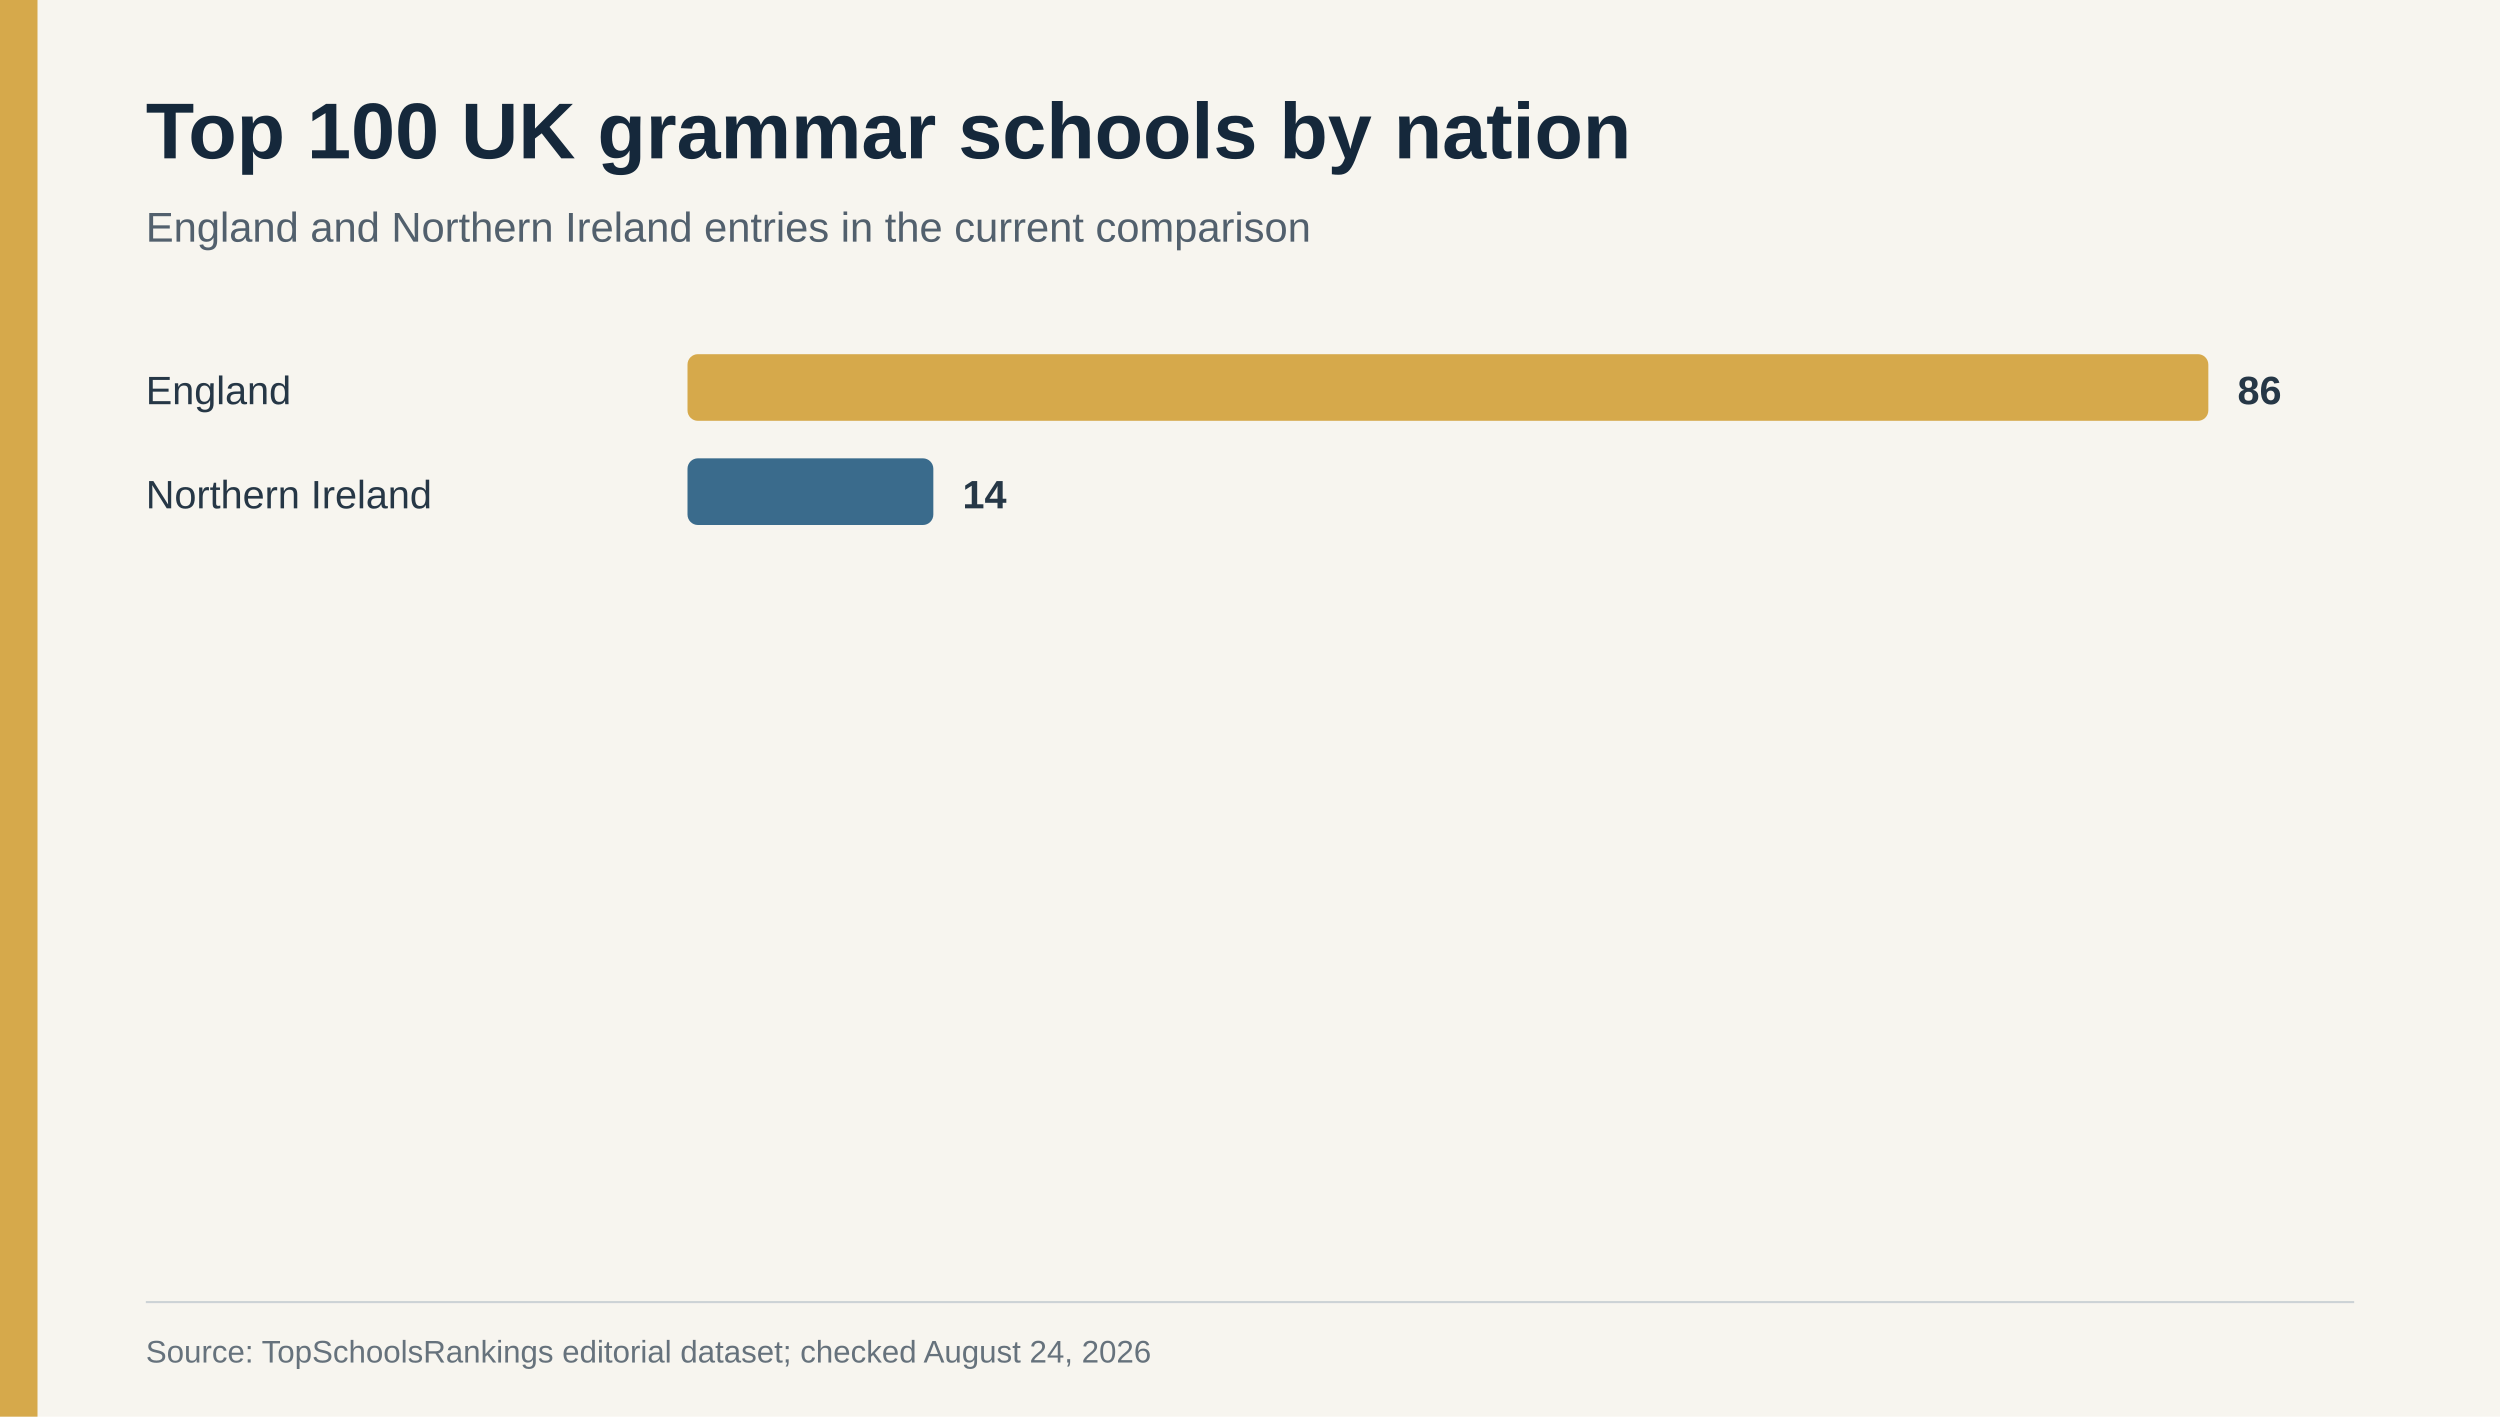
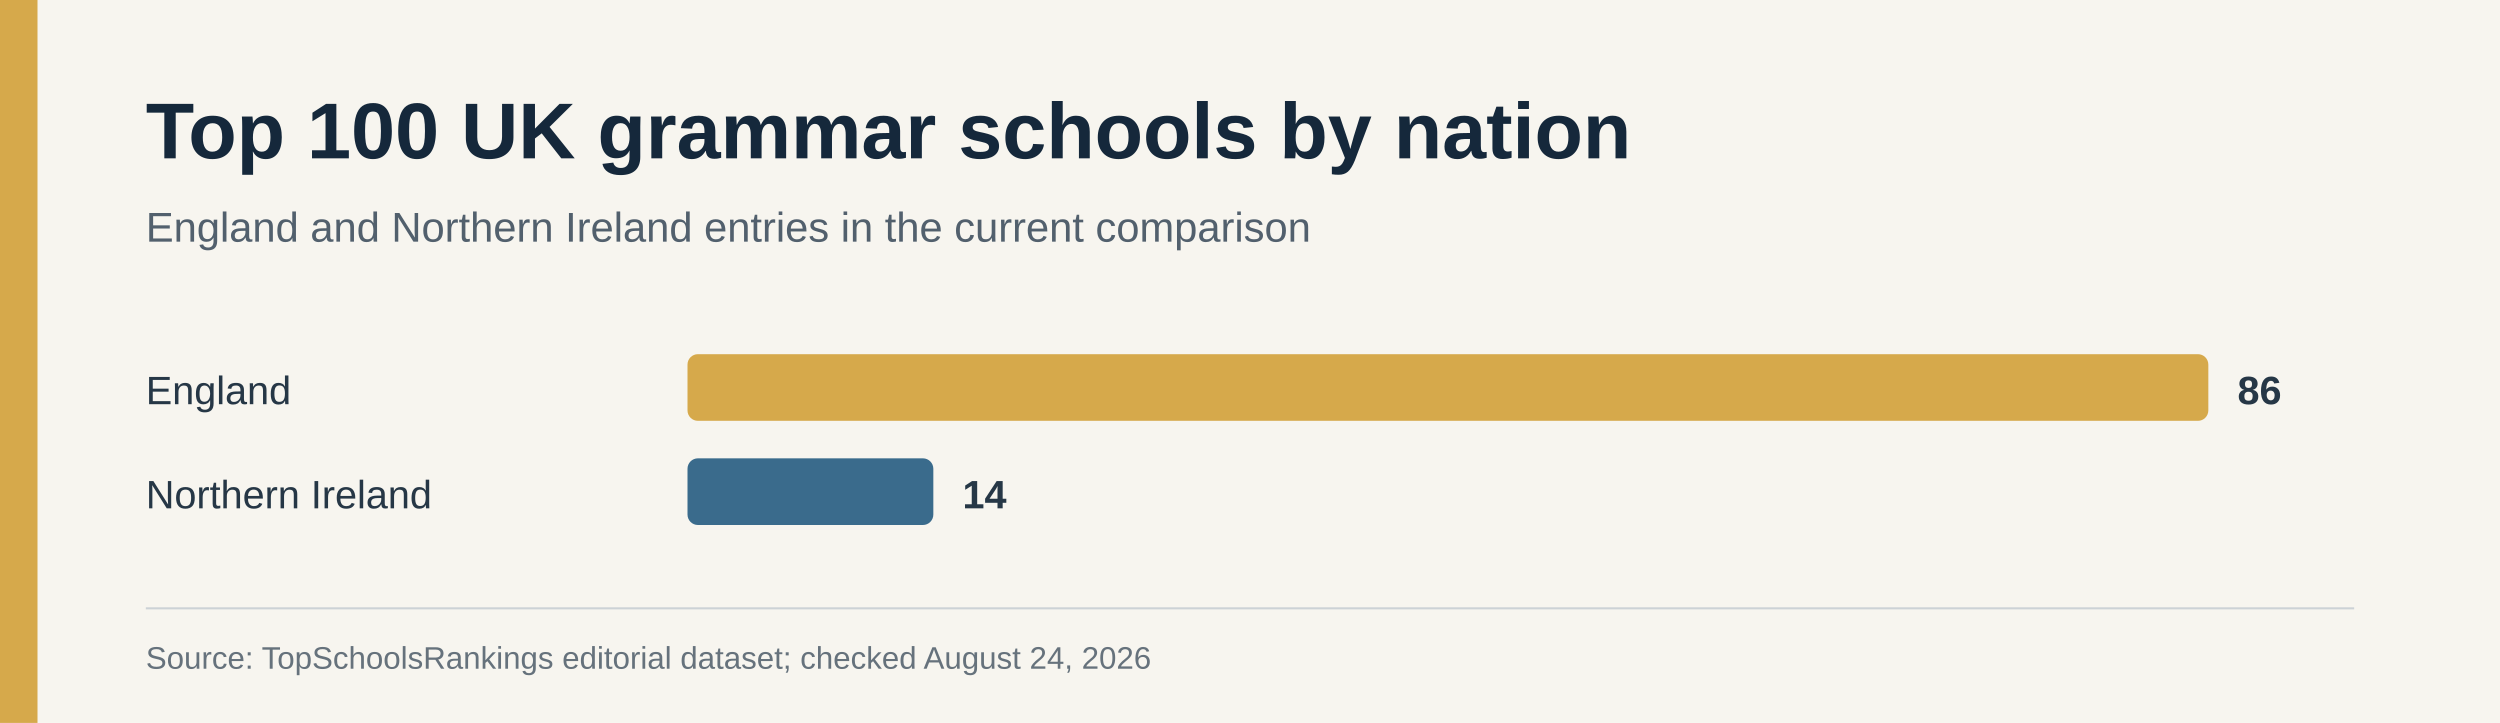
- <svg xmlns="http://www.w3.org/2000/svg" width="1200" height="680" viewBox="0 0 1200 680" role="img" aria-labelledby="title desc">
-   <rect width="1200" height="680" fill="#f7f5ef" />
-   <rect x="0" y="0" width="18" height="680" fill="#d6a94b" />
+ <svg xmlns="http://www.w3.org/2000/svg" width="1200" height="347" viewBox="0 0 1200 347" role="img" aria-labelledby="title desc">
+   <rect width="1200" height="347" fill="#f7f5ef" />
+   <rect x="0" y="0" width="18" height="347" fill="#d6a94b" />
  <text x="70" y="76" font-family="Arial, sans-serif" font-size="38" font-weight="700" fill="#15283b">Top 100 UK grammar schools by nation</text>
  <text x="70" y="116" font-family="Arial, sans-serif" font-size="20" fill="#52606d">England and Northern Ireland entries in the current comparison</text>
  <text x="70" y="194" font-family="Arial, sans-serif" font-size="19" fill="#263746">England</text>
  <rect x="330" y="170" width="730" height="32" rx="5" fill="#d6a94b" />
  <text x="1074" y="194" font-family="Arial, sans-serif" font-size="19" font-weight="700" fill="#263746">86</text>
  <text x="70" y="244" font-family="Arial, sans-serif" font-size="19" fill="#263746">Northern Ireland</text>
  <rect x="330" y="220" width="118" height="32" rx="5" fill="#3a6b8c" />
  <text x="462" y="244" font-family="Arial, sans-serif" font-size="19" font-weight="700" fill="#263746">14</text>
-   <line x1="70" y1="625" x2="1130" y2="625" stroke="#ccd2d6" />
-   <text x="70" y="654" font-family="Arial, sans-serif" font-size="15" fill="#66727c">Source: TopSchoolsRankings editorial dataset; checked August 24, 2026</text>
+   <line x1="70" y1="292" x2="1130" y2="292" stroke="#ccd2d6" />
+   <text x="70" y="321" font-family="Arial, sans-serif" font-size="15" fill="#66727c">Source: TopSchoolsRankings editorial dataset; checked August 24, 2026</text>
</svg>
